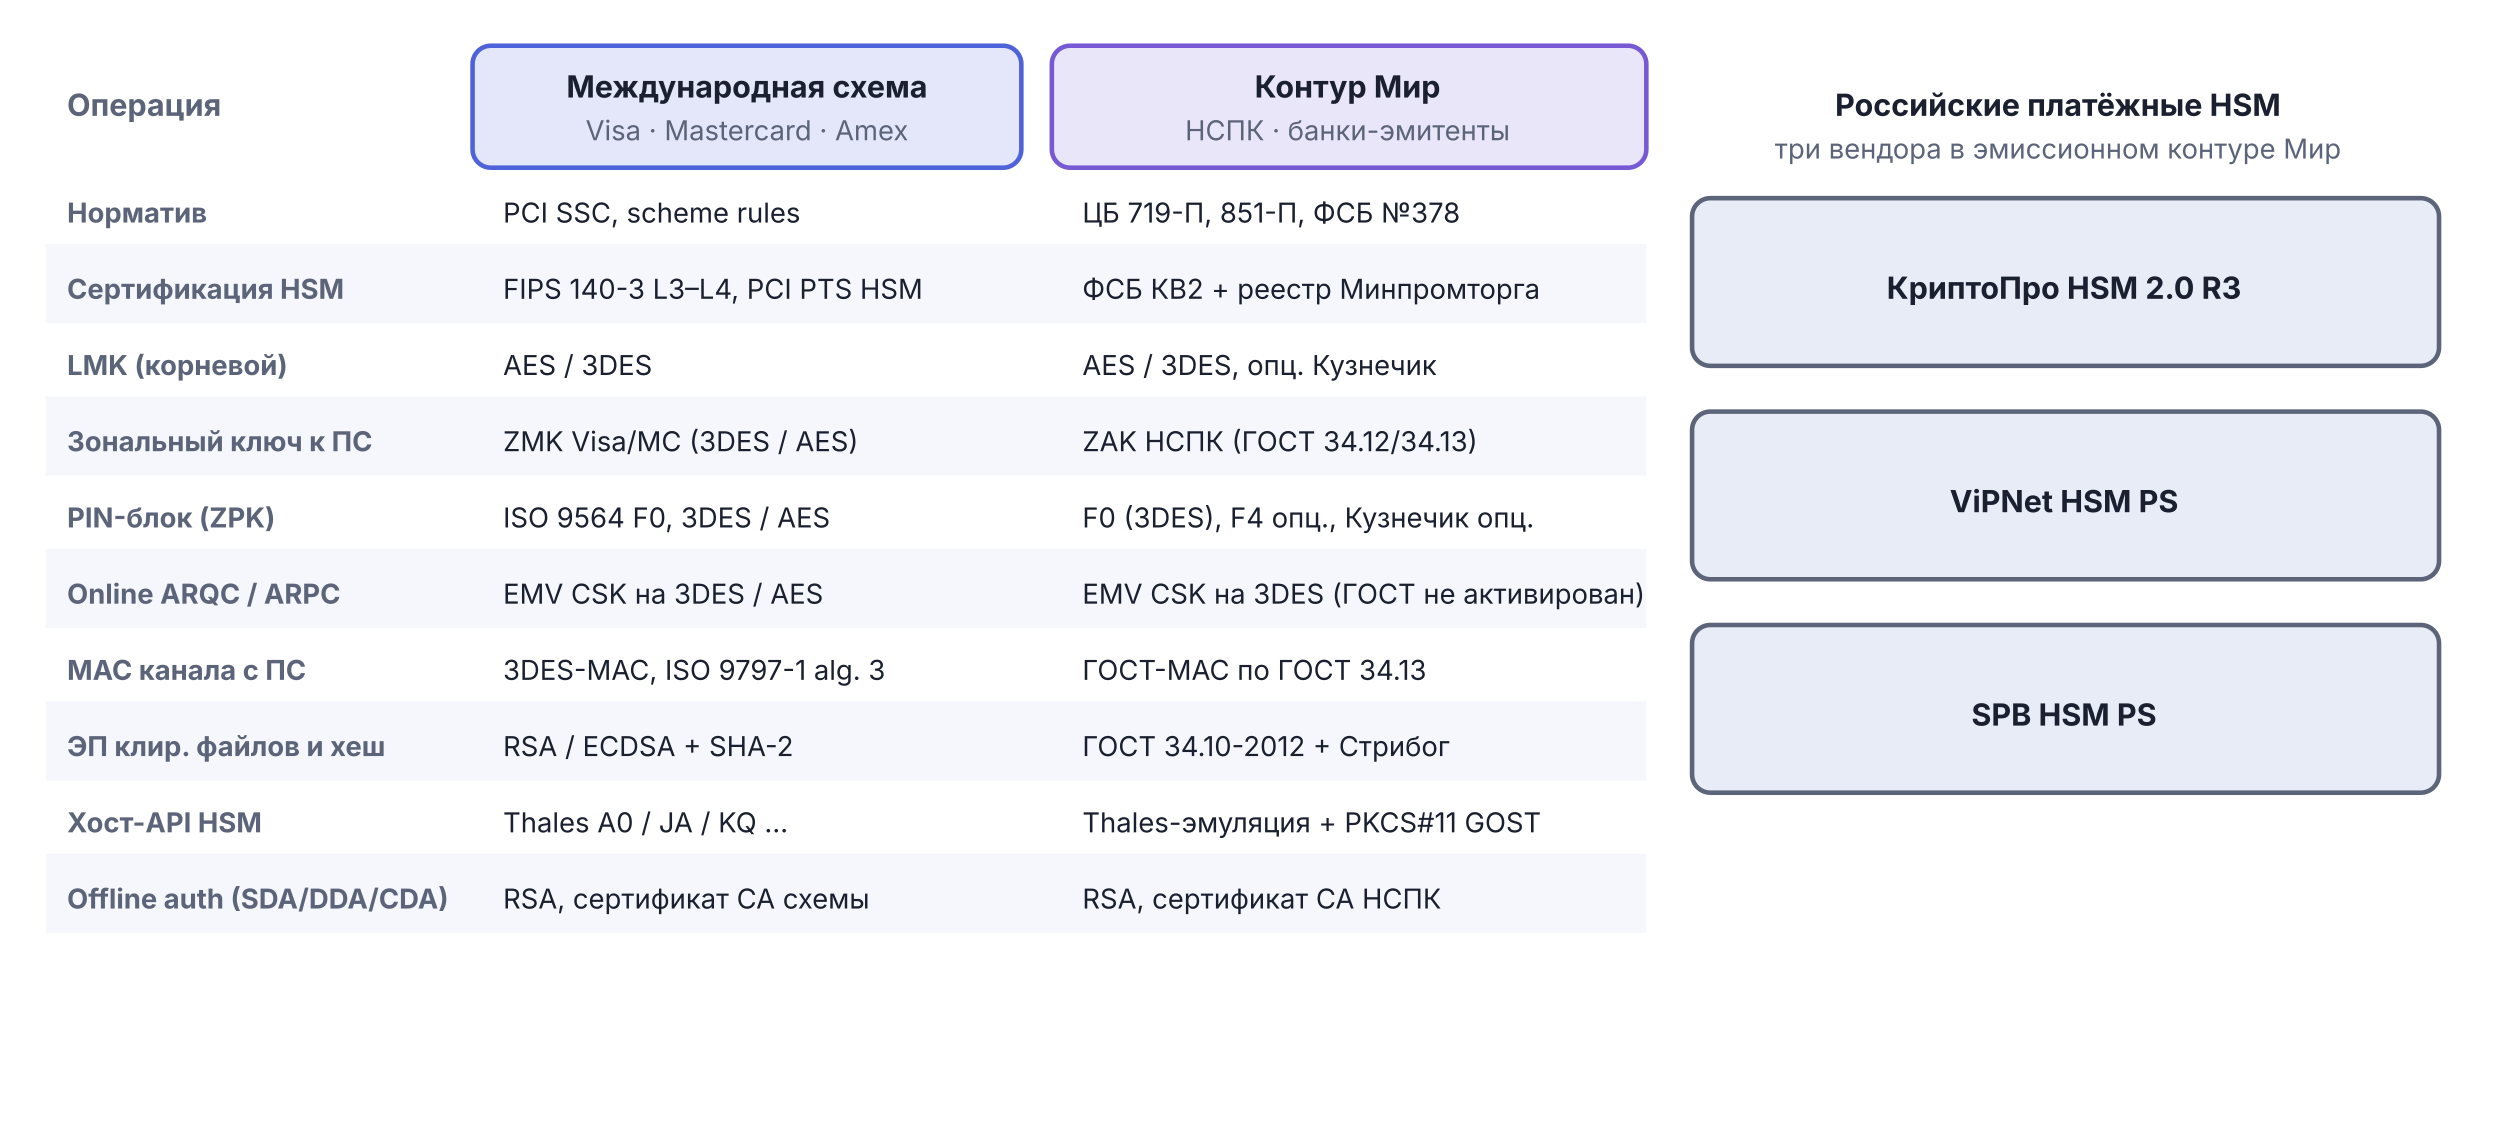
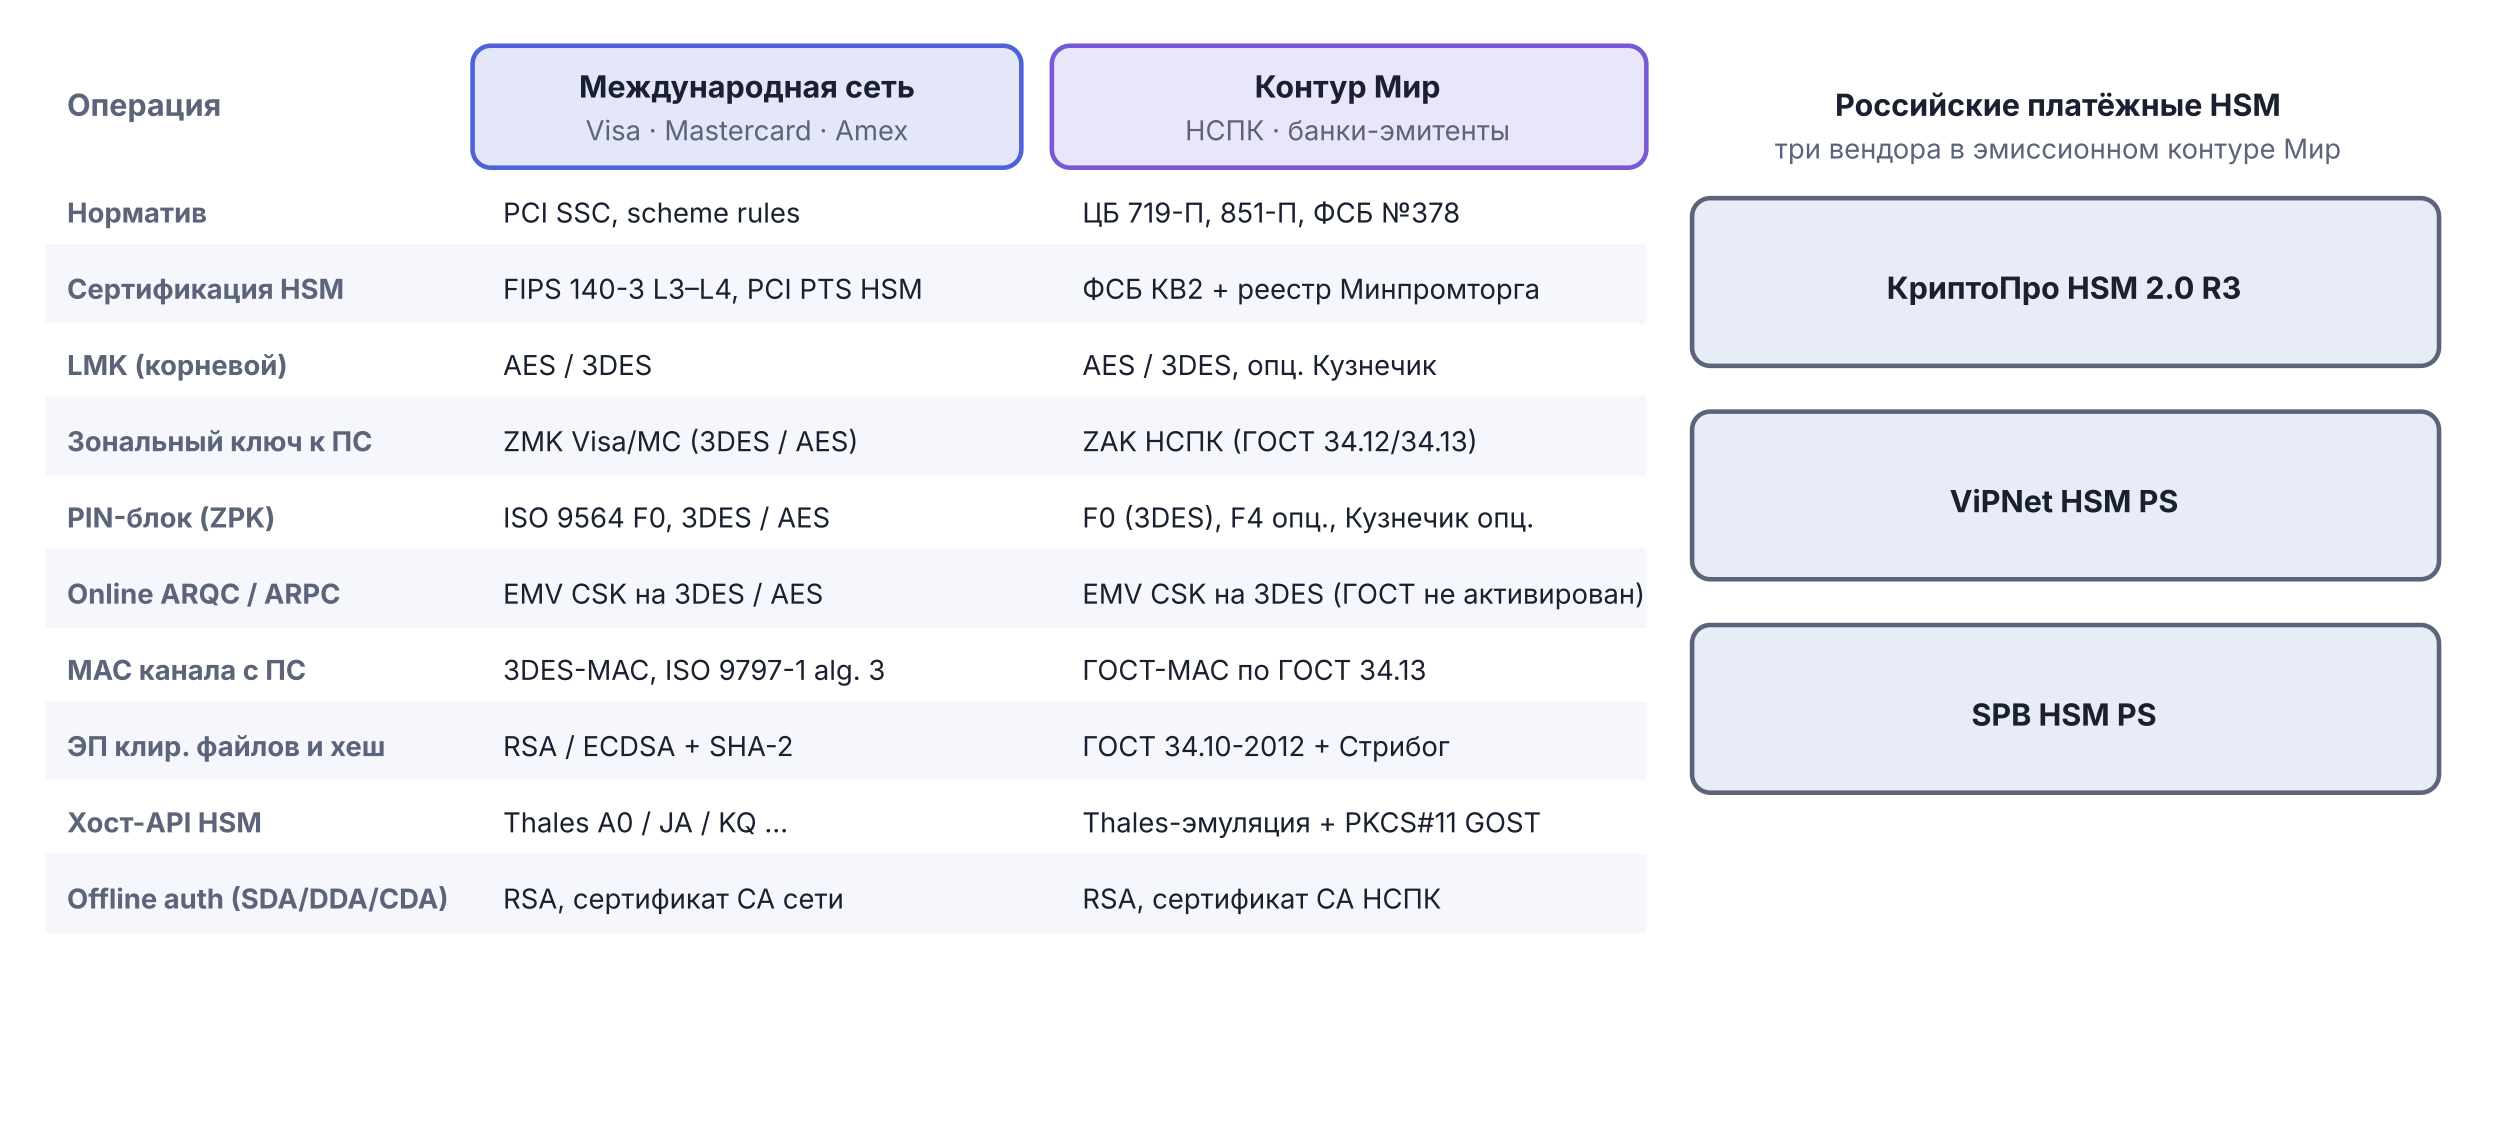
<svg xmlns="http://www.w3.org/2000/svg" viewBox="0 40 820 370" width="820" height="370">
  <text x="22" y="78" text-anchor="start" font-family="Inter, sans-serif" font-size="10" font-weight="bold" fill="#5C647A">Операция</text>
  <rect x="155" y="55" width="180" height="40" rx="6" fill="#4E63D9" fill-opacity="0.15" stroke="#4E63D9" stroke-width="1.5" />
-   <text x="245" y="72" text-anchor="middle" font-family="Inter, sans-serif" font-size="10" font-weight="bold" fill="#1A2030">Международная схема</text>
+   <text x="245" y="72" text-anchor="middle" font-family="Inter, sans-serif" font-size="10" font-weight="bold" fill="#1A2030">Международная сеть</text>
  <text x="245" y="86" text-anchor="middle" font-family="Inter, sans-serif" font-size="9" fill="#5C647A">Visa · Mastercard · Amex</text>
  <rect x="345" y="55" width="195" height="40" rx="6" fill="#7759D6" fill-opacity="0.15" stroke="#7759D6" stroke-width="1.5" />
  <text x="442" y="72" text-anchor="middle" font-family="Inter, sans-serif" font-size="10" font-weight="bold" fill="#1A2030">Контур Мир</text>
  <text x="442" y="86" text-anchor="middle" font-family="Inter, sans-serif" font-size="9" fill="#5C647A">НСПК · банки-эмитенты</text>
  <text x="22" y="113" text-anchor="start" font-family="Inter, sans-serif" font-size="9" font-weight="bold" fill="#5C647A">Норматив</text>
  <text x="165" y="113" text-anchor="start" font-family="Inter, sans-serif" font-size="9" fill="#1A2030">PCI SSC, scheme rules</text>
  <text x="355" y="113" text-anchor="start" font-family="Inter, sans-serif" font-size="9" fill="#1A2030">ЦБ 719-П, 851-П, ФСБ №378</text>
  <rect x="15" y="120" width="525" height="26" fill="#F5F7FD" />
  <text x="22" y="138" text-anchor="start" font-family="Inter, sans-serif" font-size="9" font-weight="bold" fill="#5C647A">Сертификация HSM</text>
  <text x="165" y="138" text-anchor="start" font-family="Inter, sans-serif" font-size="9" fill="#1A2030">FIPS 140-3 L3–L4, PCI PTS HSM</text>
  <text x="355" y="138" text-anchor="start" font-family="Inter, sans-serif" font-size="9" fill="#1A2030">ФСБ КВ2 + реестр Минпромторга</text>
  <text x="22" y="163" text-anchor="start" font-family="Inter, sans-serif" font-size="9" font-weight="bold" fill="#5C647A">LMK (корневой)</text>
  <text x="165" y="163" text-anchor="start" font-family="Inter, sans-serif" font-size="9" fill="#1A2030">AES / 3DES</text>
  <text x="355" y="163" text-anchor="start" font-family="Inter, sans-serif" font-size="9" fill="#1A2030">AES / 3DES, опц. Кузнечик</text>
  <rect x="15" y="170" width="525" height="26" fill="#F5F7FD" />
  <text x="22" y="188" text-anchor="start" font-family="Inter, sans-serif" font-size="9" font-weight="bold" fill="#5C647A">Зональный ключ к ПС</text>
  <text x="165" y="188" text-anchor="start" font-family="Inter, sans-serif" font-size="9" fill="#1A2030">ZMK Visa/MC (3DES / AES)</text>
  <text x="355" y="188" text-anchor="start" font-family="Inter, sans-serif" font-size="9" fill="#1A2030">ZAK НСПК (ГОСТ 34.12/34.13)</text>
  <text x="22" y="213" text-anchor="start" font-family="Inter, sans-serif" font-size="9" font-weight="bold" fill="#5C647A">PIN-блок (ZPK)</text>
  <text x="165" y="213" text-anchor="start" font-family="Inter, sans-serif" font-size="9" fill="#1A2030">ISO 9564 F0, 3DES / AES</text>
  <text x="355" y="213" text-anchor="start" font-family="Inter, sans-serif" font-size="9" fill="#1A2030">F0 (3DES), F4 опц., Кузнечик опц.</text>
  <rect x="15" y="220" width="525" height="26" fill="#F5F7FD" />
  <text x="22" y="238" text-anchor="start" font-family="Inter, sans-serif" font-size="9" font-weight="bold" fill="#5C647A">Online ARQC / ARPC</text>
  <text x="165" y="238" text-anchor="start" font-family="Inter, sans-serif" font-size="9" fill="#1A2030">EMV CSK на 3DES / AES</text>
  <text x="355" y="238" text-anchor="start" font-family="Inter, sans-serif" font-size="9" fill="#1A2030">EMV CSK на 3DES (ГОСТ не активирован)</text>
  <text x="22" y="263" text-anchor="start" font-family="Inter, sans-serif" font-size="9" font-weight="bold" fill="#5C647A">MAC канала с ПС</text>
  <text x="165" y="263" text-anchor="start" font-family="Inter, sans-serif" font-size="9" fill="#1A2030">3DES-MAC, ISO 9797-1 alg. 3</text>
  <text x="355" y="263" text-anchor="start" font-family="Inter, sans-serif" font-size="9" fill="#1A2030">ГОСТ-MAC по ГОСТ 34.13</text>
  <rect x="15" y="270" width="525" height="26" fill="#F5F7FD" />
  <text x="22" y="288" text-anchor="start" font-family="Inter, sans-serif" font-size="9" font-weight="bold" fill="#5C647A">ЭП клир. файлов и хеш</text>
  <text x="165" y="288" text-anchor="start" font-family="Inter, sans-serif" font-size="9" fill="#1A2030">RSA / ECDSA + SHA-2</text>
  <text x="355" y="288" text-anchor="start" font-family="Inter, sans-serif" font-size="9" fill="#1A2030">ГОСТ 34.10-2012 + Стрибог</text>
  <text x="22" y="313" text-anchor="start" font-family="Inter, sans-serif" font-size="9" font-weight="bold" fill="#5C647A">Хост-API HSM</text>
  <text x="165" y="313" text-anchor="start" font-family="Inter, sans-serif" font-size="9" fill="#1A2030">Thales A0 / JA / KQ ...</text>
  <text x="355" y="313" text-anchor="start" font-family="Inter, sans-serif" font-size="9" fill="#1A2030">Thales-эмуляция + PKCS#11 GOST</text>
  <rect x="15" y="320" width="525" height="26" fill="#F5F7FD" />
  <text x="22" y="338" text-anchor="start" font-family="Inter, sans-serif" font-size="9" font-weight="bold" fill="#5C647A">Offline auth (SDA/DDA/CDA)</text>
-   <text x="165" y="338" text-anchor="start" font-family="Inter, sans-serif" font-size="9" fill="#1A2030">RSA, сертификат CA схемы</text>
+   <text x="165" y="338" text-anchor="start" font-family="Inter, sans-serif" font-size="9" fill="#1A2030">RSA, сертификат CA сети</text>
  <text x="355" y="338" text-anchor="start" font-family="Inter, sans-serif" font-size="9" fill="#1A2030">RSA, сертификат CA НСПК</text>
  <text x="675" y="78" text-anchor="middle" font-family="Inter, sans-serif" font-size="10" font-weight="bold" fill="#1A2030">Российские платёжные HSM</text>
  <text x="675" y="92" text-anchor="middle" font-family="Inter, sans-serif" font-size="9" fill="#5C647A">три вендора в эмиссионном контуре Мир</text>
  <rect x="555" y="105" width="245" height="55" rx="6" fill="#E8ECF7" stroke="#5C647A" stroke-width="1.5" />
  <text x="677" y="138" text-anchor="middle" font-family="Inter, sans-serif" font-size="10" font-weight="bold" fill="#1A2030">КриптоПро HSM 2.0 R3</text>
  <rect x="555" y="175" width="245" height="55" rx="6" fill="#E8ECF7" stroke="#5C647A" stroke-width="1.5" />
  <text x="677" y="208" text-anchor="middle" font-family="Inter, sans-serif" font-size="10" font-weight="bold" fill="#1A2030">ViPNet HSM PS</text>
  <rect x="555" y="245" width="245" height="55" rx="6" fill="#E8ECF7" stroke="#5C647A" stroke-width="1.5" />
  <text x="677" y="278" text-anchor="middle" font-family="Inter, sans-serif" font-size="10" font-weight="bold" fill="#1A2030">SPB HSM PS</text>
</svg>
